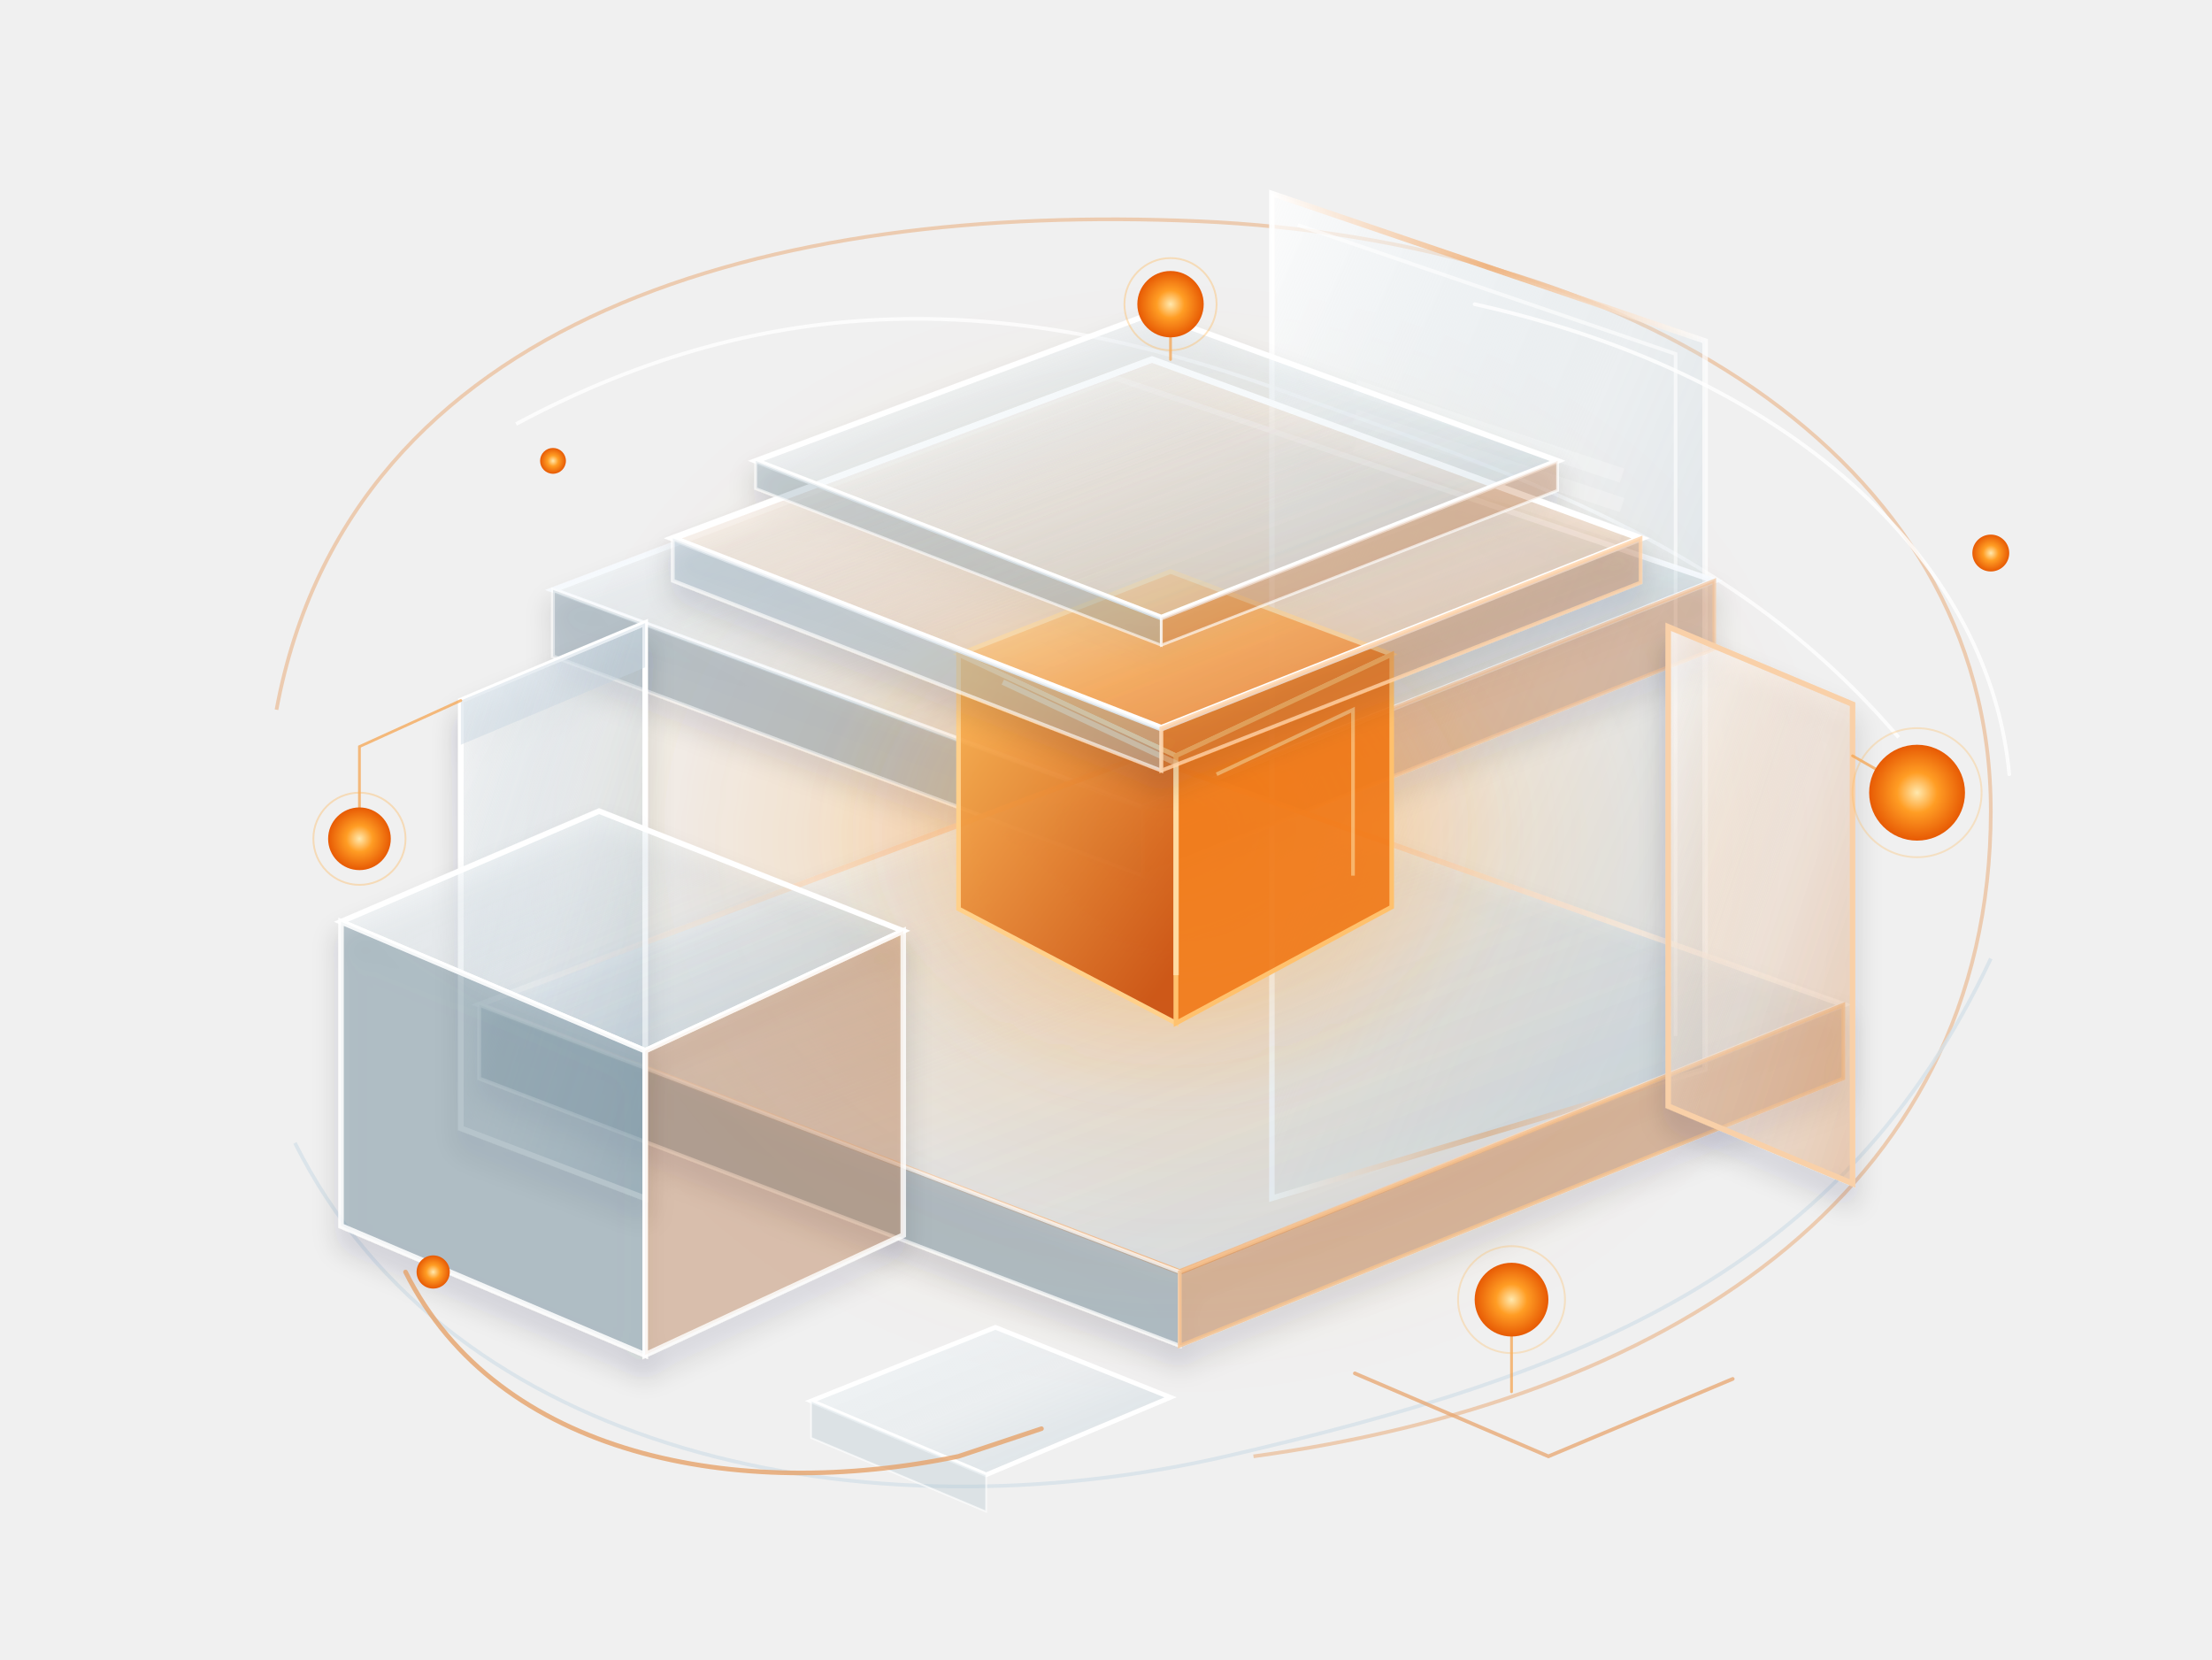
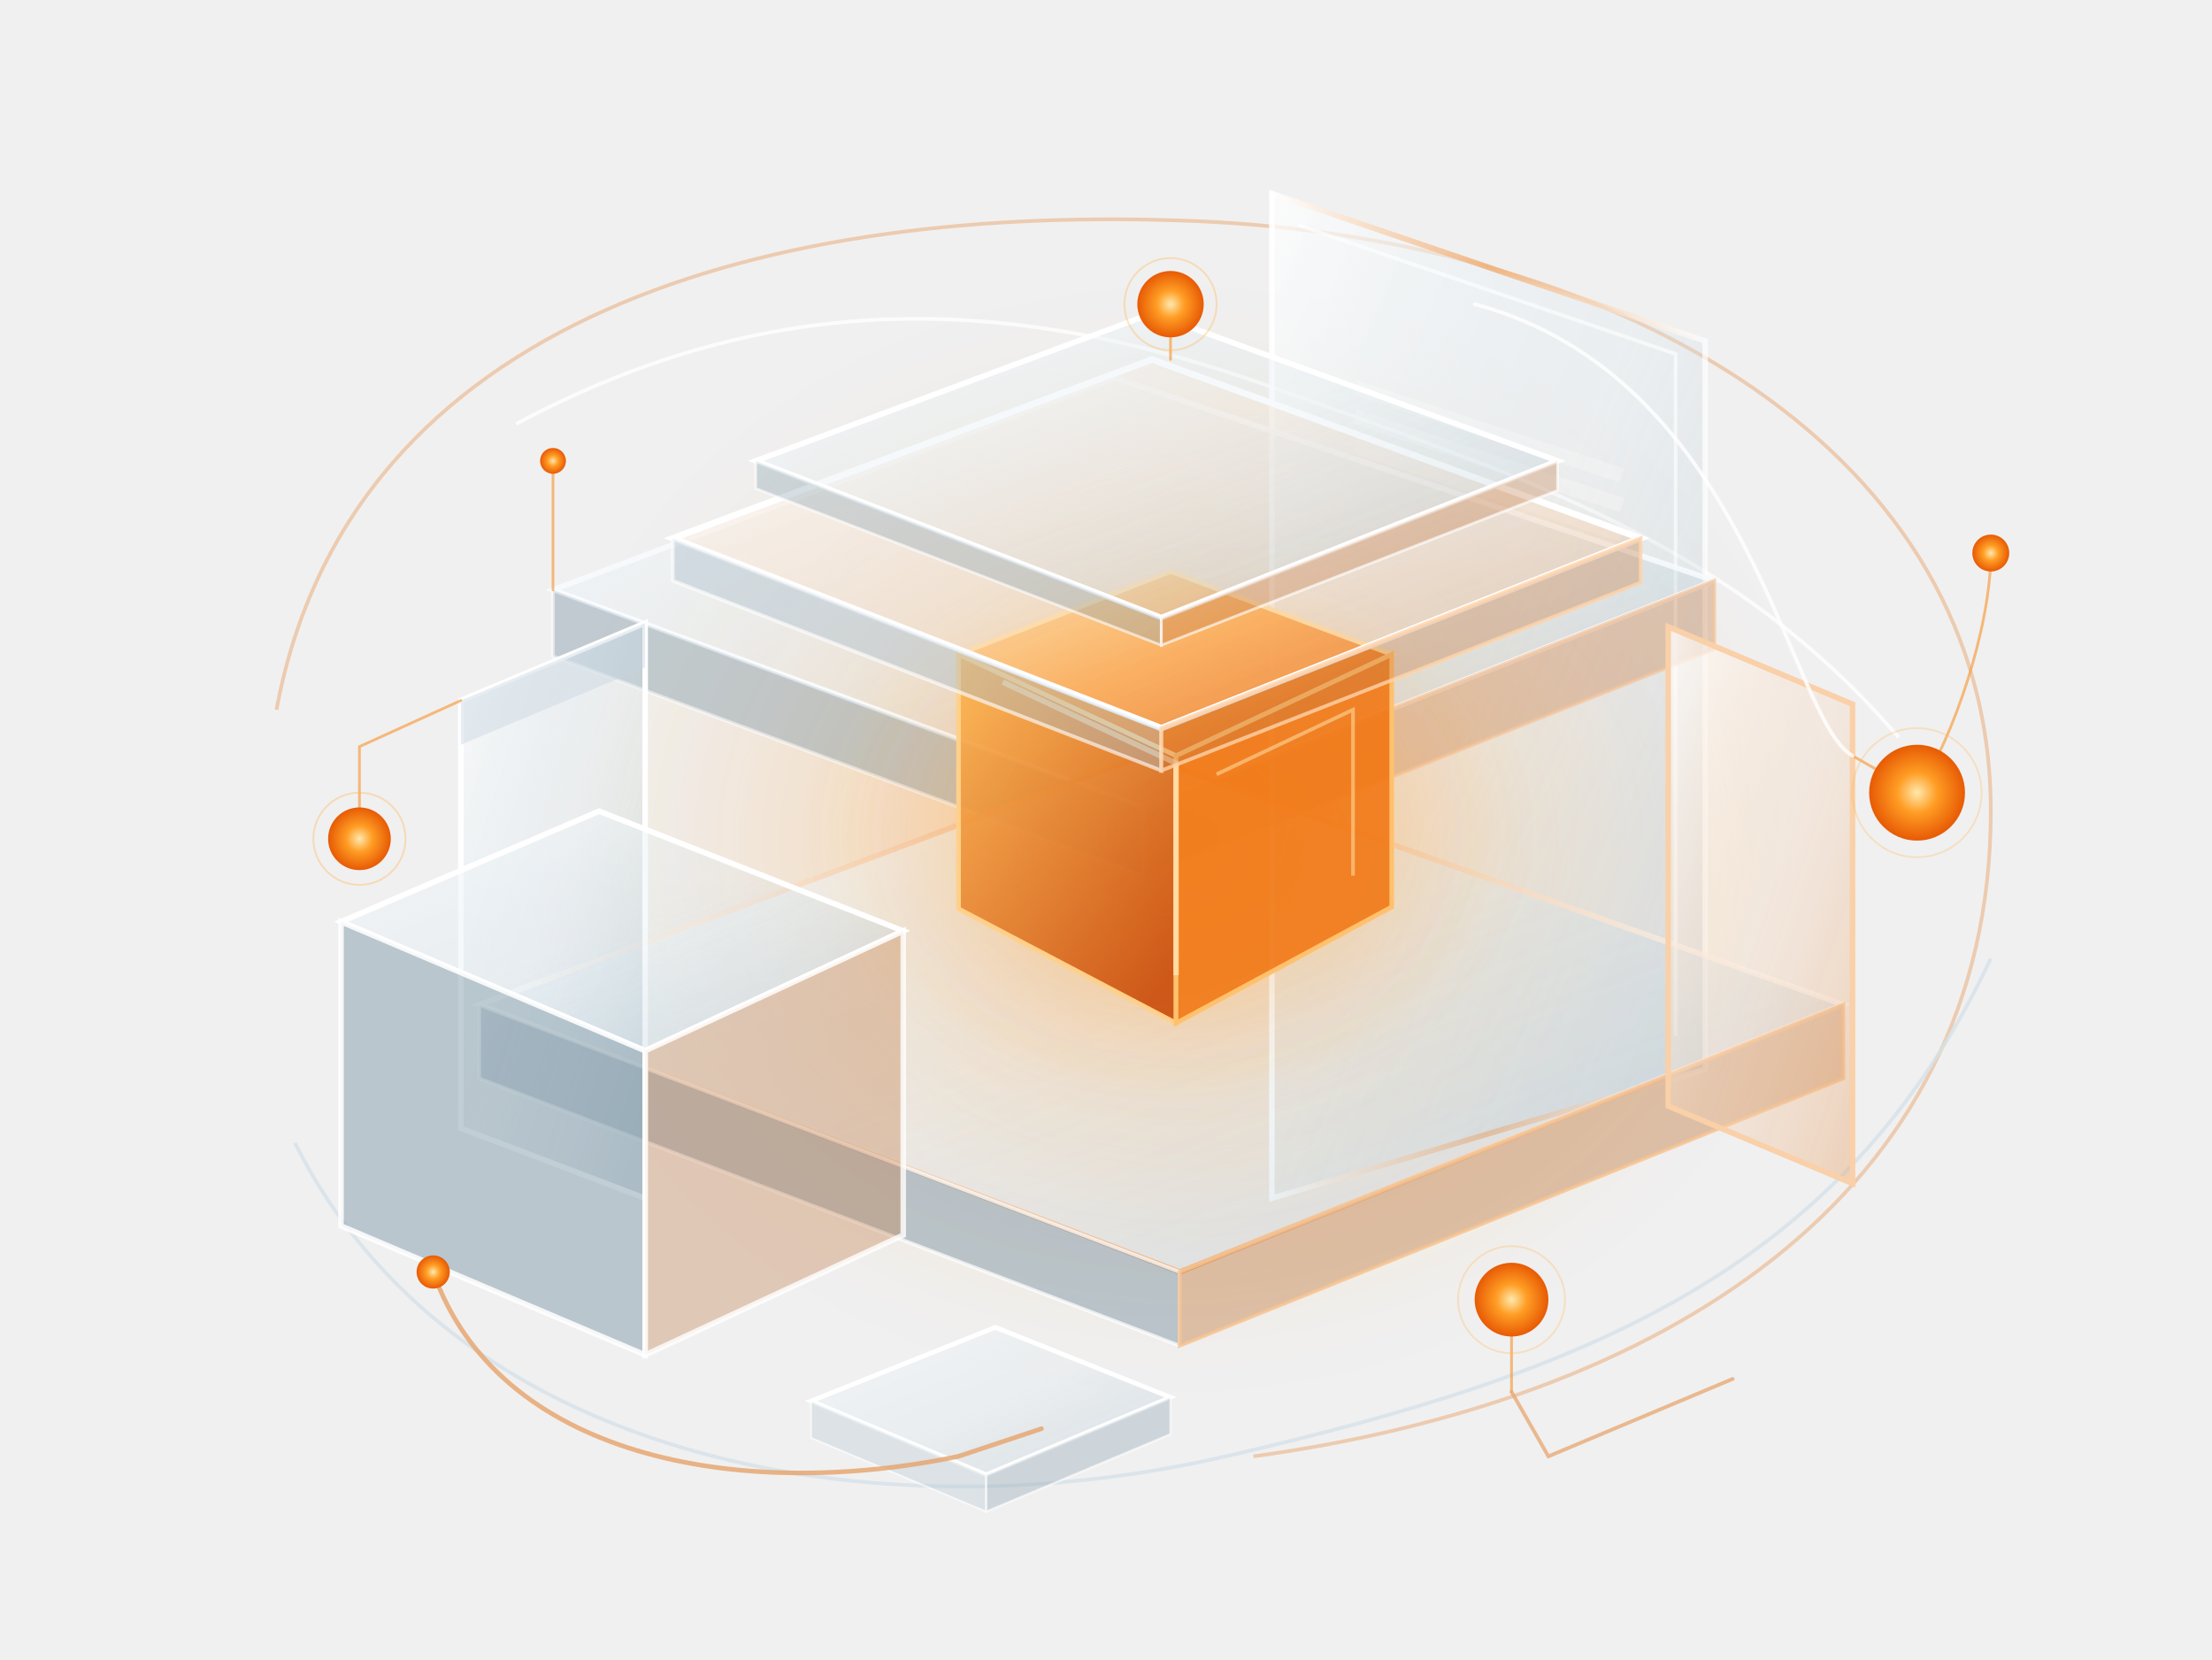
<svg xmlns="http://www.w3.org/2000/svg" viewBox="0 0 1200 900" role="img" aria-labelledby="title desc">
  <defs>
    <linearGradient id="glass" x1="0" y1="0" x2="1" y2="1">
      <stop stop-color="#fff" stop-opacity=".76" />
      <stop offset=".48" stop-color="#dce9f0" stop-opacity=".24" />
      <stop offset="1" stop-color="#9fb6c5" stop-opacity=".38" />
    </linearGradient>
    <linearGradient id="glassWarm" x1="0" y1="0" x2="1" y2="1">
      <stop stop-color="#fff" stop-opacity=".78" />
      <stop offset=".52" stop-color="#f7d8bd" stop-opacity=".32" />
      <stop offset="1" stop-color="#e7a36b" stop-opacity=".42" />
    </linearGradient>
    <linearGradient id="glassEdge" x1="0" y1="0" x2="1" y2="0">
      <stop stop-color="#fff" stop-opacity=".95" />
      <stop offset=".5" stop-color="#efb27d" stop-opacity=".9" />
      <stop offset="1" stop-color="#fff" stop-opacity=".68" />
    </linearGradient>
    <linearGradient id="amberTop" x1="0" y1="0" x2="1" y2="1">
      <stop stop-color="#ffe1a2" />
      <stop offset=".48" stop-color="#ff9f36" />
      <stop offset="1" stop-color="#e65b08" />
    </linearGradient>
    <linearGradient id="amberFace" x1="0" y1="0" x2=".8" y2="1">
      <stop stop-color="#ffb64f" />
      <stop offset="1" stop-color="#c94b08" />
    </linearGradient>
    <radialGradient id="orb">
      <stop stop-color="#ffe8ad" />
      <stop offset=".42" stop-color="#ff9d24" />
      <stop offset="1" stop-color="#e75a04" />
    </radialGradient>
    <radialGradient id="coreGlow">
      <stop stop-color="#ff9c31" stop-opacity=".42" />
      <stop offset="1" stop-color="#ff9c31" stop-opacity="0" />
    </radialGradient>
    <filter id="blurGlow" x="-80%" y="-80%" width="260%" height="260%">
      <feGaussianBlur stdDeviation="26" />
    </filter>
    <filter id="softGlow" x="-80%" y="-80%" width="260%" height="260%">
      <feGaussianBlur stdDeviation="9" />
    </filter>
-     <filter id="planeShadow" x="-35%" y="-35%" width="180%" height="190%">
-       <feGaussianBlur in="SourceAlpha" stdDeviation="7" result="blur" />
-       <feOffset in="blur" dx="0" dy="10" result="offset" />
-       <feFlood flood-color="#142331" flood-opacity=".24" result="shadowColor" />
-       <feComposite in="shadowColor" in2="offset" operator="in" result="shadow" />
-       <feMerge>
-         <feMergeNode in="shadow" />
-         <feMergeNode in="SourceGraphic" />
-       </feMerge>
-     </filter>
  </defs>
  <g class="ambient">
    <ellipse cx="640" cy="455" rx="330" ry="270" fill="url(#coreGlow)" filter="url(#blurGlow)" />
    <path d="M150 385C190 170 420 110 650 120S1080 245 1080 440C1080 650 900 760 680 790" fill="none" stroke="#e8a36b" stroke-opacity=".48" stroke-width="2" />
    <path d="M160 620C245 790 470 835 665 790S1000 690 1080 520" fill="none" stroke="#d6e1e8" stroke-opacity=".8" stroke-width="2" />
    <path d="M280 230C420 155 550 160 690 210S940 295 1030 400" fill="none" stroke="#fff" stroke-opacity=".78" stroke-width="2" />
  </g>
  <g class="rear-fin">
    <path d="M690 105L925 185V580L690 650Z" fill="url(#glass)" stroke="url(#glassEdge)" stroke-width="3" />
    <path d="M704 122L909 192V562" fill="none" stroke="#fff" stroke-opacity=".6" stroke-width="2" />
    <path d="M735 210L880 258M735 226L880 274M735 242L880 290" fill="none" stroke="#fff" stroke-opacity=".22" stroke-width="8" />
  </g>
-   <g class="rear-platform" filter="url(#planeShadow)">
+   <g class="rear-platform">
    <path d="M300 320L605 205L930 315L620 438Z" fill="url(#glass)" stroke="#f9fcff" stroke-opacity=".84" stroke-width="3" />
    <path d="M300 320L620 438V475L300 356Z" fill="#849aa9" fill-opacity=".43" stroke="#fff" stroke-opacity=".5" stroke-width="2" />
    <path d="M620 438L930 315V352L620 475Z" fill="#c77b43" fill-opacity=".34" stroke="#f4c49a" stroke-opacity=".68" stroke-width="2" />
  </g>
-   <g class="lower-platform" filter="url(#planeShadow)">
+   <g class="lower-platform">
    <path d="M260 545L620 410L1000 545L640 690Z" fill="url(#glass)" stroke="url(#glassEdge)" stroke-width="3" />
    <path d="M260 545L640 690V730L260 585Z" fill="#8299a8" fill-opacity=".5" stroke="#fff" stroke-opacity=".7" stroke-width="2" />
    <path d="M640 690L1000 545V585L640 730Z" fill="#bd7137" fill-opacity=".39" stroke="#f6c18e" stroke-opacity=".8" stroke-width="2" />
  </g>
  <ellipse class="core-halo" cx="635" cy="450" rx="190" ry="150" fill="url(#coreGlow)" filter="url(#softGlow)" />
  <g class="core-cube">
    <path d="M520 355L635 310L755 355L638 410Z" fill="url(#amberTop)" fill-opacity=".94" stroke="#ffe0a6" stroke-width="2.5" />
    <path d="M520 355L638 410V555L520 493Z" fill="url(#amberFace)" fill-opacity=".9" stroke="#ffd08a" stroke-width="2.5" />
    <path d="M638 410L755 355V492L638 555Z" fill="#f27612" fill-opacity=".88" stroke="#ffc16d" stroke-width="2.5" />
    <path d="M544 370L638 414V529" fill="none" stroke="#fff0c9" stroke-opacity=".58" stroke-width="3" />
    <path d="M660 420L734 385V475" fill="none" stroke="#ffe0a5" stroke-opacity=".55" stroke-width="2" />
  </g>
-   <g class="upper-sheets" filter="url(#planeShadow)">
+   <g class="upper-sheets">
    <path d="M365 292L625 195L890 292L630 395Z" fill="url(#glassWarm)" stroke="#fff" stroke-width="3.5" stroke-opacity="1" />
    <path d="M365 292L630 395V418L365 315Z" fill="#a9bdca" fill-opacity=".42" stroke="#fff" stroke-opacity=".62" stroke-width="2" />
    <path d="M630 395L890 292V316L630 418Z" fill="#c77b43" fill-opacity=".34" stroke="#ffd3a9" stroke-opacity=".8" stroke-width="2" />
    <path d="M410 250L625 170L845 250L630 335Z" fill="url(#glass)" stroke="#fff" stroke-width="3" />
    <path d="M410 250L630 335V350L410 265Z" fill="#8da4b2" fill-opacity=".36" stroke="#fff" stroke-opacity=".6" stroke-width="1.5" />
    <path d="M630 335L845 250V266L630 350Z" fill="#bd7543" fill-opacity=".32" stroke="#fff" stroke-opacity=".65" stroke-width="1.5" />
  </g>
-   <g class="side-wings" filter="url(#planeShadow)">
+   <g class="side-wings">
    <path d="M250 380L350 338V650L250 612Z" fill="url(#glass)" stroke="#fff" stroke-width="3" />
    <path d="M250 380L350 338V362L250 404Z" fill="#c5d5df" fill-opacity=".42" />
    <path d="M905 340L1005 382V642L905 600Z" fill="url(#glassWarm)" stroke="#f9d0a8" stroke-width="3" />
  </g>
-   <g class="front-panel" filter="url(#planeShadow)">
+   <g class="front-panel">
    <path d="M185 500L325 440L490 505L350 570Z" fill="url(#glass)" stroke="#fff" stroke-width="3" />
    <path d="M185 500L350 570V735L185 665Z" fill="#8098a8" fill-opacity=".48" stroke="#fff" stroke-opacity=".85" stroke-width="3" />
    <path d="M350 570L490 505V670L350 735Z" fill="#c47c48" fill-opacity=".34" stroke="#fff" stroke-opacity=".8" stroke-width="3" />
  </g>
  <g class="floating-module">
    <path d="M440 760L540 720L635 758L535 800Z" fill="url(#glass)" stroke="#fff" stroke-width="2.5" />
    <path d="M440 760L535 800V820L440 780Z" fill="#aabec9" fill-opacity=".28" stroke="#fff" stroke-opacity=".65" />
+     <path d="M535 800L635 758V778L535 820Z" fill="#8da4b2" fill-opacity=".34" stroke="#fff" stroke-opacity=".62" stroke-width="1.2" />
  </g>
  <g class="data-filaments" fill="none" stroke-linecap="round">
-     <path d="M195 455L195 405L250 380M1040 430L1005 410M635 165V195M820 705V755" stroke="#f5a34d" stroke-width="1.5" stroke-opacity=".72" />
-     <path d="M220 690C270 790 400 815 520 790L565 775" stroke="#e6a36a" stroke-width="2.5" stroke-opacity=".8" />
-     <path d="M800 165C980 205 1080 310 1090 420" stroke="#fff" stroke-width="2" stroke-opacity=".82" />
-     <path d="M735 745L840 790L940 748" stroke="#e8a56f" stroke-width="2" stroke-opacity=".75" />
+     <path d="M195 455L195 405L250 380M1040 430L1005 410M635 165V195M820 705V755M300 250V320M1080 300C1080 340 1060 400 1040 430" stroke="#f5a34d" stroke-width="1.5" stroke-opacity=".72" />
+     <path d="M235 690C270 790 400 815 520 790L565 775" stroke="#e6a36a" stroke-width="2.5" stroke-opacity=".8" />
+     <path d="M800 165C950 205 970 390 1005 410" stroke="#fff" stroke-width="2" stroke-opacity=".82" />
+     <path d="M820 755L840 790L940 748" stroke="#e8a56f" stroke-width="2" stroke-opacity=".75" />
  </g>
  <g class="orbit-nodes">
    <g class="node node-top">
      <circle cx="635" cy="165" r="18" fill="url(#orb)" />
      <circle cx="635" cy="165" r="25" fill="none" stroke="#ffb34d" stroke-opacity=".34" />
    </g>
    <g class="node node-right">
      <circle cx="1040" cy="430" r="26" fill="url(#orb)" />
      <circle cx="1040" cy="430" r="35" fill="none" stroke="#ffb34d" stroke-opacity=".28" />
    </g>
    <g class="node node-left">
      <circle cx="195" cy="455" r="17" fill="url(#orb)" />
      <circle cx="195" cy="455" r="25" fill="none" stroke="#ffb34d" stroke-opacity=".35" />
    </g>
    <g class="node node-bottom">
      <circle cx="820" cy="705" r="20" fill="url(#orb)" />
      <circle cx="820" cy="705" r="29" fill="none" stroke="#ffb34d" stroke-opacity=".28" />
    </g>
    <circle cx="300" cy="250" r="7" fill="url(#orb)" />
    <circle cx="1080" cy="300" r="10" fill="url(#orb)" />
    <circle cx="235" cy="690" r="9" fill="url(#orb)" />
  </g>
</svg>
